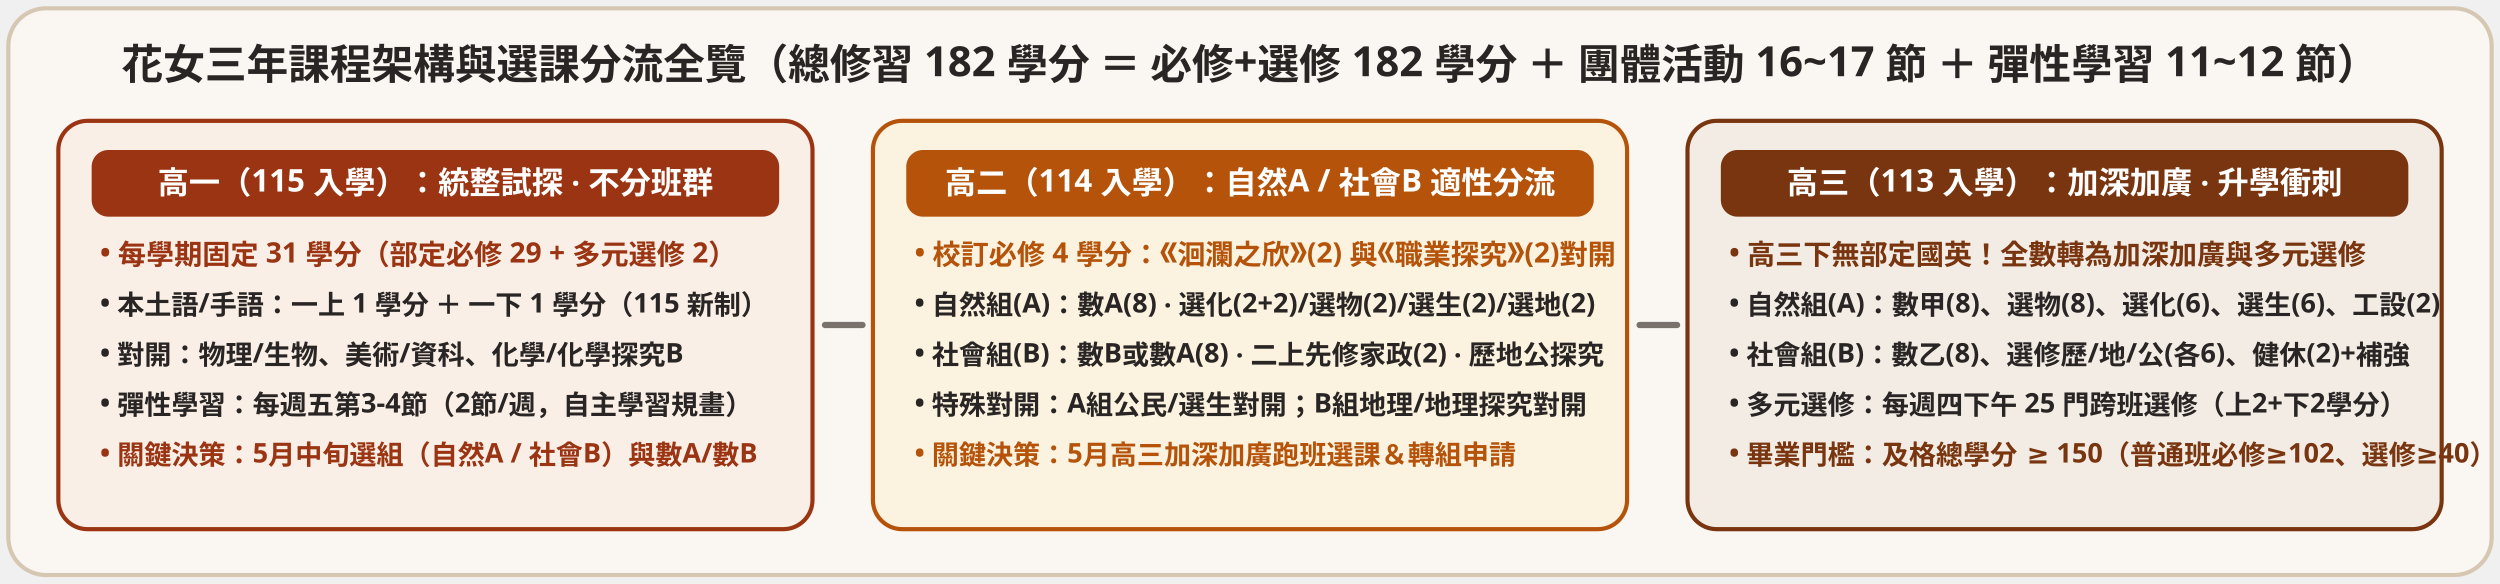
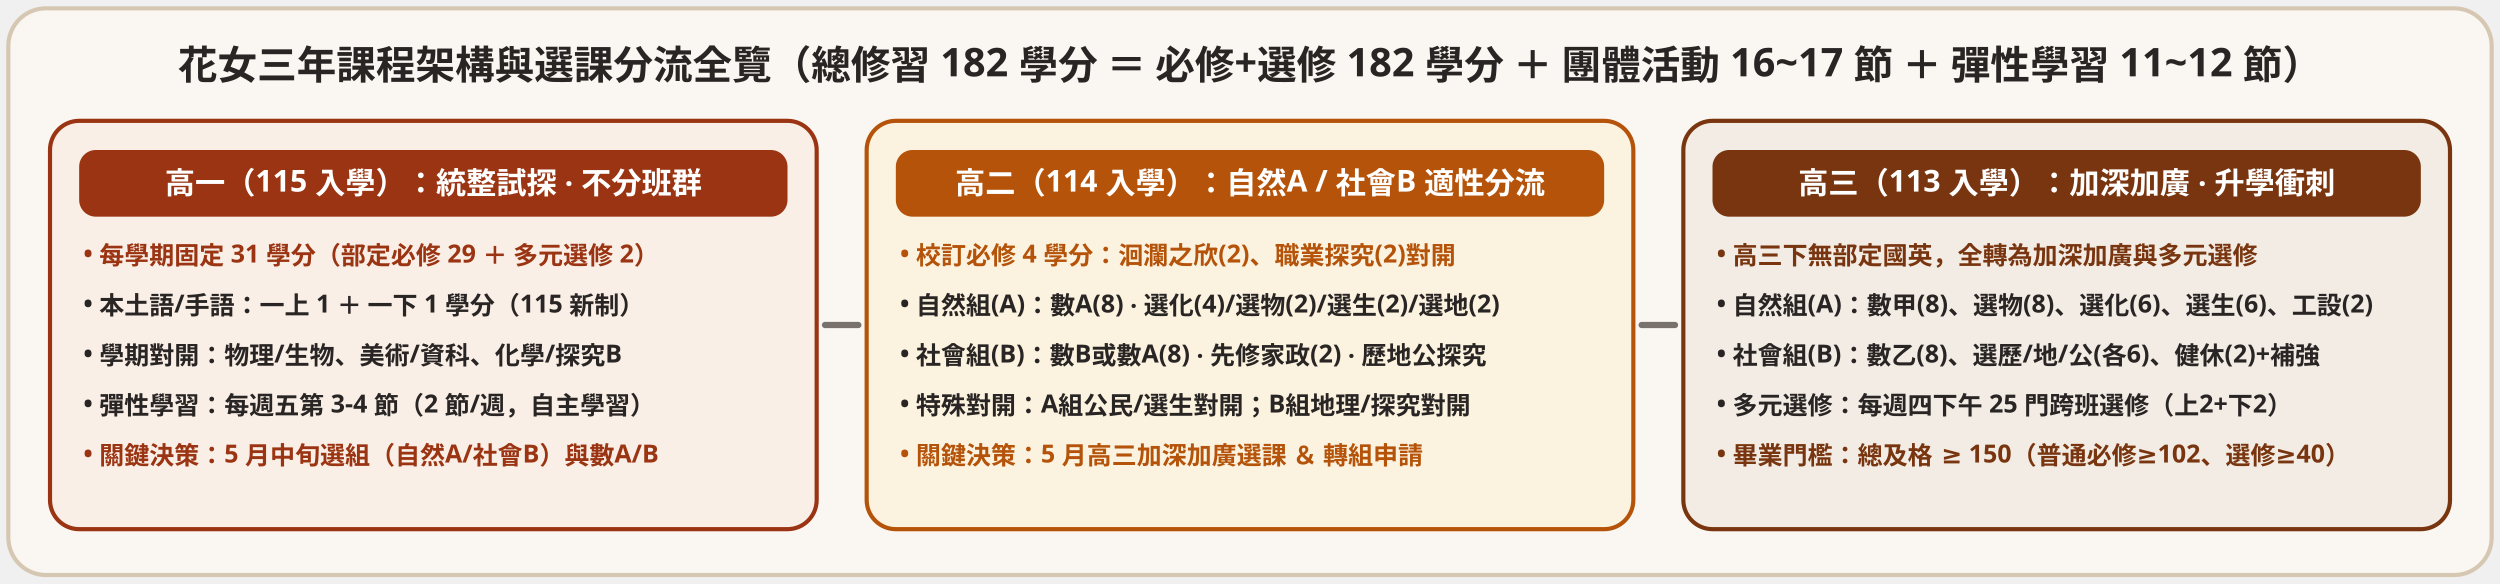
<svg xmlns="http://www.w3.org/2000/svg" viewBox="0 0 1200 280" width="100%" height="100%">
  <rect x="4" y="4" width="1192" height="272" rx="18" fill="#FAF7F2" stroke="#D6C7B2" stroke-width="2" />
-   <text x="600" y="38" text-anchor="middle" font-family="'Noto Sans TC', 'PingFang TC', sans-serif" font-size="20" font-weight="900" fill="#292524">
+   <text x="600" y="38" text-anchor="middle" font-family="'Noto Sans TC', 'PingFang TC', sans-serif" font-size="19" font-weight="900" fill="#292524">
    花女三年課程架構與選課分流全覽（總修習 182 學分 ＝ 必修+選修 182 學分 ＋ 團體活動 16~17 節 ＋ 彈性學習 11~12 節）
  </text>
-   <g transform="translate(28, 58)">
-     <rect x="0" y="0" width="362" height="196" rx="14" fill="#F9EFE6" stroke="#9A3412" stroke-width="2" />
-     <rect x="16" y="14" width="330" height="32" rx="8" fill="#9A3412" />
-     <text x="181" y="35" text-anchor="middle" font-family="'Noto Sans TC', sans-serif" font-size="15" font-weight="800" fill="#FFFFFF">高一（115 入學）：統整試探 ‧ 不分班群</text>
-     <text x="20" y="68" font-family="'Noto Sans TC', sans-serif" font-size="13.5" font-weight="700" fill="#9A3412">• 每學期固定 31 學分（部定必修 29 + 多元選修 2）</text>
-     <text x="20" y="92" font-family="'Noto Sans TC', sans-serif" font-size="13" font-weight="600" fill="#292524">• 本土語/手語：一上 1 學分 ＋ 一下 1 學分（115 新制）</text>
-     <text x="20" y="116" font-family="'Noto Sans TC', sans-serif" font-size="13" font-weight="600" fill="#292524">• 對開：物理/生物、美術/資科、化學/化學探究B</text>
-     <text x="20" y="140" font-family="'Noto Sans TC', sans-serif" font-size="13" font-weight="600" fill="#292524">• 彈性學習：每週五第3-4節（2節/週，自主學習規畫）</text>
-     <text x="20" y="164" font-family="'Noto Sans TC', sans-serif" font-size="13" font-weight="700" fill="#9A3412">• 關鍵決策：5月中旬選組（自然A / 社會B）與數A/數B</text>
+   <g transform="translate(24, 58)">
+     <rect x="0" y="0" width="368" height="196" rx="14" fill="#F9EFE6" stroke="#9A3412" stroke-width="2" />
+     <rect x="14" y="14" width="340" height="32" rx="8" fill="#9A3412" />
+     <text x="184" y="35" text-anchor="middle" font-family="'Noto Sans TC', sans-serif" font-size="14.5" font-weight="800" fill="#FFFFFF">高一（115 入學）：統整試探 ‧ 不分班群</text>
+     <text x="16" y="68" font-family="'Noto Sans TC', sans-serif" font-size="12" font-weight="700" fill="#9A3412">• 每學期固定 31 學分（部定必修 29 ＋ 多元選修 2）</text>
+     <text x="16" y="92" font-family="'Noto Sans TC', sans-serif" font-size="12" font-weight="600" fill="#292524">• 本土語/手語：一上 1 ＋ 一下 1 學分（115 新制）</text>
+     <text x="16" y="116" font-family="'Noto Sans TC', sans-serif" font-size="12" font-weight="600" fill="#292524">• 學期對開：物理/生物、美術/資科、化學/探究B</text>
+     <text x="16" y="140" font-family="'Noto Sans TC', sans-serif" font-size="12" font-weight="600" fill="#292524">• 彈性學習：每週五第 3-4 節（2 節/週，自主學習）</text>
+     <text x="16" y="164" font-family="'Noto Sans TC', sans-serif" font-size="12" font-weight="700" fill="#9A3412">• 關鍵決策：5 月中旬選組（自然A/社會B）與數A/B</text>
  </g>
-   <path d="M 396 156 L 414 156" stroke="#78716C" stroke-width="3" stroke-linecap="round" />
-   <g transform="translate(419, 58)">
-     <rect x="0" y="0" width="362" height="196" rx="14" fill="#FBF3DF" stroke="#B45309" stroke-width="2" />
-     <rect x="16" y="14" width="330" height="32" rx="8" fill="#B45309" />
-     <text x="181" y="35" text-anchor="middle" font-family="'Noto Sans TC', sans-serif" font-size="15" font-weight="800" fill="#FFFFFF">高二（114 入學）：自然A / 社會B 適性分流</text>
-     <text x="20" y="68" font-family="'Noto Sans TC', sans-serif" font-size="13.5" font-weight="700" fill="#B45309">• 校訂必修 4 學分：《洄瀾之欣》(2) 與《職業探究》(2)對開</text>
-     <text x="20" y="92" font-family="'Noto Sans TC', sans-serif" font-size="13" font-weight="600" fill="#292524">• 自然組(A)：數A(8) ‧ 選化(2+2)/選物(2)/選生(2)/選地(2)</text>
-     <text x="20" y="116" font-family="'Noto Sans TC', sans-serif" font-size="13" font-weight="600" fill="#292524">• 社會組(B)：數B或數A(8) ‧ 二上先修家政(2) ‧ 歷地公探究</text>
-     <text x="20" y="140" font-family="'Noto Sans TC', sans-serif" font-size="13" font-weight="600" fill="#292524">• 特殊對開：A組公民/選生對開；B組地理/地理探究對開</text>
-     <text x="20" y="164" font-family="'Noto Sans TC', sans-serif" font-size="13" font-weight="700" fill="#B45309">• 關鍵決策：5月高三加深加廣跑班選課＆轉組申請</text>
+   <path d="M 396 156 L 412 156" stroke="#78716C" stroke-width="3" stroke-linecap="round" />
+   <g transform="translate(416, 58)">
+     <rect x="0" y="0" width="368" height="196" rx="14" fill="#FBF3DF" stroke="#B45309" stroke-width="2" />
+     <rect x="14" y="14" width="340" height="32" rx="8" fill="#B45309" />
+     <text x="184" y="35" text-anchor="middle" font-family="'Noto Sans TC', sans-serif" font-size="14.5" font-weight="800" fill="#FFFFFF">高二（114 入學）：自然A / 社會B 適性分流</text>
+     <text x="16" y="68" font-family="'Noto Sans TC', sans-serif" font-size="12" font-weight="700" fill="#B45309">• 校訂必修 4 學分：洄瀾之欣(2)、職業探究(2)對開</text>
+     <text x="16" y="92" font-family="'Noto Sans TC', sans-serif" font-size="12" font-weight="600" fill="#292524">• 自然組(A)：數A(8) ‧ 選化(4)/選物(2)/選生(2)/選地(2)</text>
+     <text x="16" y="116" font-family="'Noto Sans TC', sans-serif" font-size="12" font-weight="600" fill="#292524">• 社會組(B)：數B或數A(8) ‧ 先修家政(2) ‧ 歷地公探究</text>
+     <text x="16" y="140" font-family="'Noto Sans TC', sans-serif" font-size="12" font-weight="600" fill="#292524">• 特殊對開：A組公民/選生對開；B組地理/探究對開</text>
+     <text x="16" y="164" font-family="'Noto Sans TC', sans-serif" font-size="12" font-weight="700" fill="#B45309">• 關鍵決策：5 月高三加深加廣選課 ＆ 轉組申請</text>
  </g>
-   <path d="M 787 156 L 805 156" stroke="#78716C" stroke-width="3" stroke-linecap="round" />
-   <g transform="translate(810, 58)">
-     <rect x="0" y="0" width="362" height="196" rx="14" fill="#F2ECE4" stroke="#78350F" stroke-width="2" />
-     <rect x="16" y="14" width="330" height="32" rx="8" fill="#78350F" />
-     <text x="181" y="35" text-anchor="middle" font-family="'Noto Sans TC', sans-serif" font-size="15" font-weight="800" fill="#FFFFFF">高三（113 入學）：加深加廣 ‧ 升學衝刺</text>
-     <text x="20" y="68" font-family="'Noto Sans TC', sans-serif" font-size="13.5" font-weight="700" fill="#78350F">• 高三下無部定國英！全數轉為加深加廣與多元選修</text>
-     <text x="20" y="92" font-family="'Noto Sans TC', sans-serif" font-size="13" font-weight="600" fill="#292524">• 自然組(A)：數甲(8)、選物(8)、選化(6)、選生(6)、工設(2)</text>
-     <text x="20" y="116" font-family="'Noto Sans TC', sans-serif" font-size="13" font-weight="600" fill="#292524">• 社會組(B)：數乙(8)、選修歷/地/公(各6)、健休(2)+補強</text>
-     <text x="20" y="140" font-family="'Noto Sans TC', sans-serif" font-size="13" font-weight="600" fill="#292524">• 多元選修：每週四下午 25 門跨班選修（上2+下2學分）</text>
-     <text x="20" y="164" font-family="'Noto Sans TC', sans-serif" font-size="13" font-weight="700" fill="#78350F">• 畢業門檻：及格總學分 ≥ 150（普通班必修≥102、選修≥40）</text>
+   <path d="M 788 156 L 804 156" stroke="#78716C" stroke-width="3" stroke-linecap="round" />
+   <g transform="translate(808, 58)">
+     <rect x="0" y="0" width="368" height="196" rx="14" fill="#F2ECE4" stroke="#78350F" stroke-width="2" />
+     <rect x="14" y="14" width="340" height="32" rx="8" fill="#78350F" />
+     <text x="184" y="35" text-anchor="middle" font-family="'Noto Sans TC', sans-serif" font-size="14.5" font-weight="800" fill="#FFFFFF">高三（113 入學）：加深加廣 ‧ 升學衝刺</text>
+     <text x="16" y="68" font-family="'Noto Sans TC', sans-serif" font-size="12" font-weight="700" fill="#78350F">• 高三下無部定國英，全轉為加深加廣與多元選修</text>
+     <text x="16" y="92" font-family="'Noto Sans TC', sans-serif" font-size="12" font-weight="600" fill="#292524">• 自然組(A)：數甲(8)、選物(8)、選化(6)、選生(6)、工設(2)</text>
+     <text x="16" y="116" font-family="'Noto Sans TC', sans-serif" font-size="12" font-weight="600" fill="#292524">• 社會組(B)：數乙(8)、選歷/地/公(各6)、健休(2)+補強</text>
+     <text x="16" y="140" font-family="'Noto Sans TC', sans-serif" font-size="12" font-weight="600" fill="#292524">• 多元選修：每週四下午 25 門跨班選修（上2+下2）</text>
+     <text x="16" y="164" font-family="'Noto Sans TC', sans-serif" font-size="12" font-weight="700" fill="#78350F">• 畢業門檻：總及格 ≥ 150（普通必修≥102、選修≥40）</text>
  </g>
</svg>
